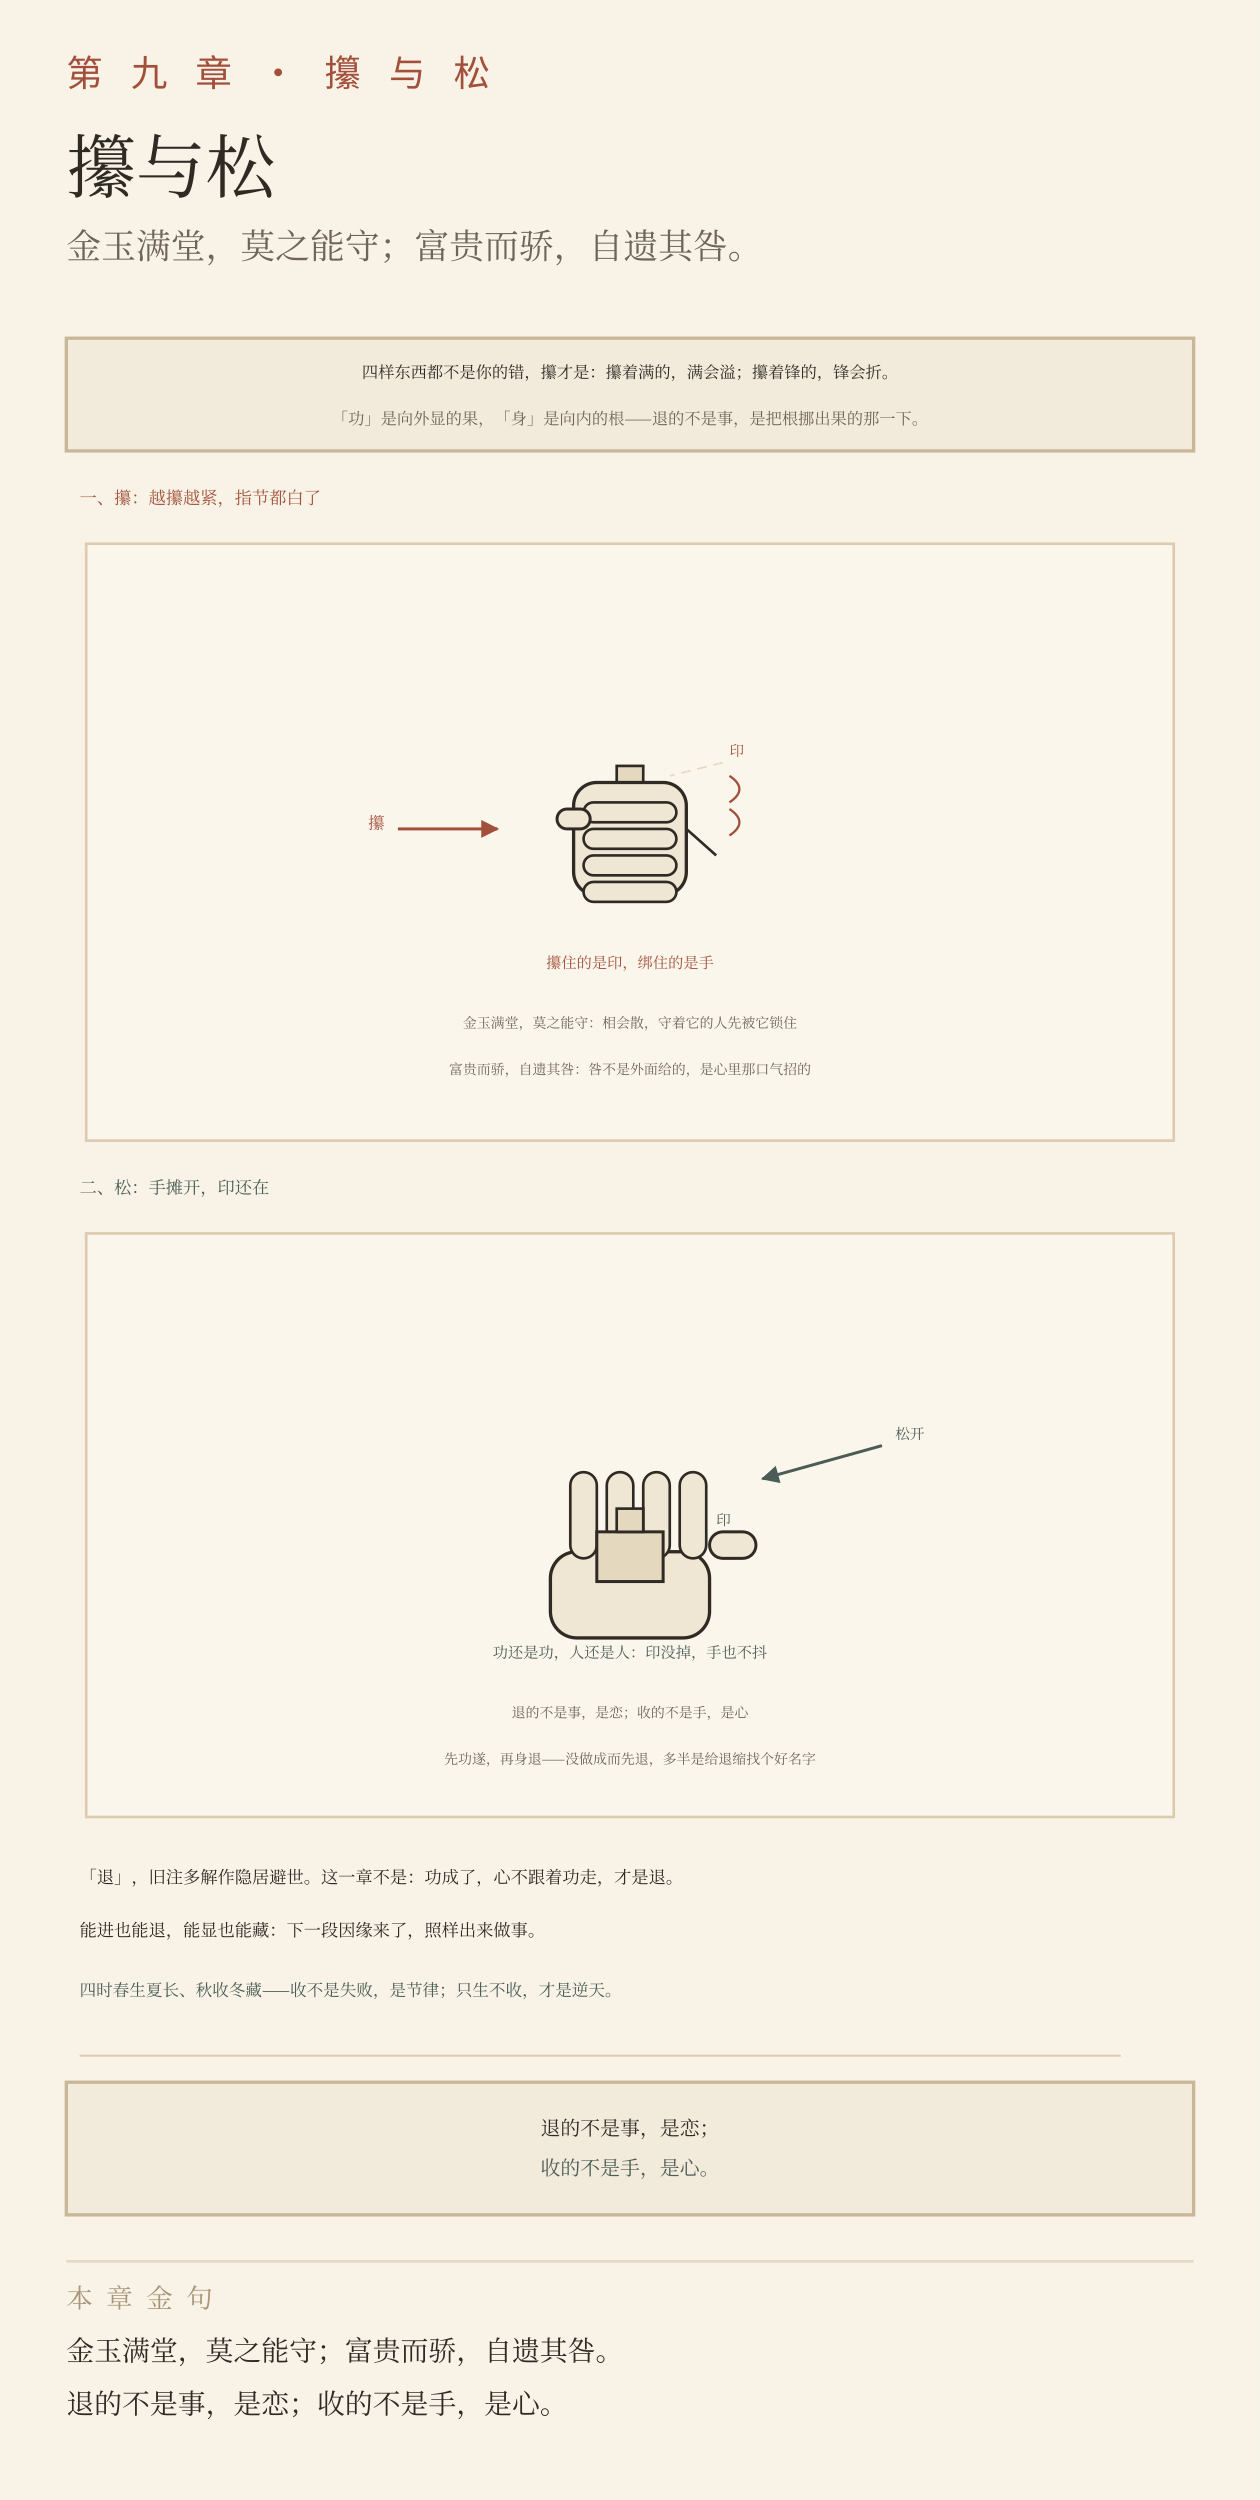
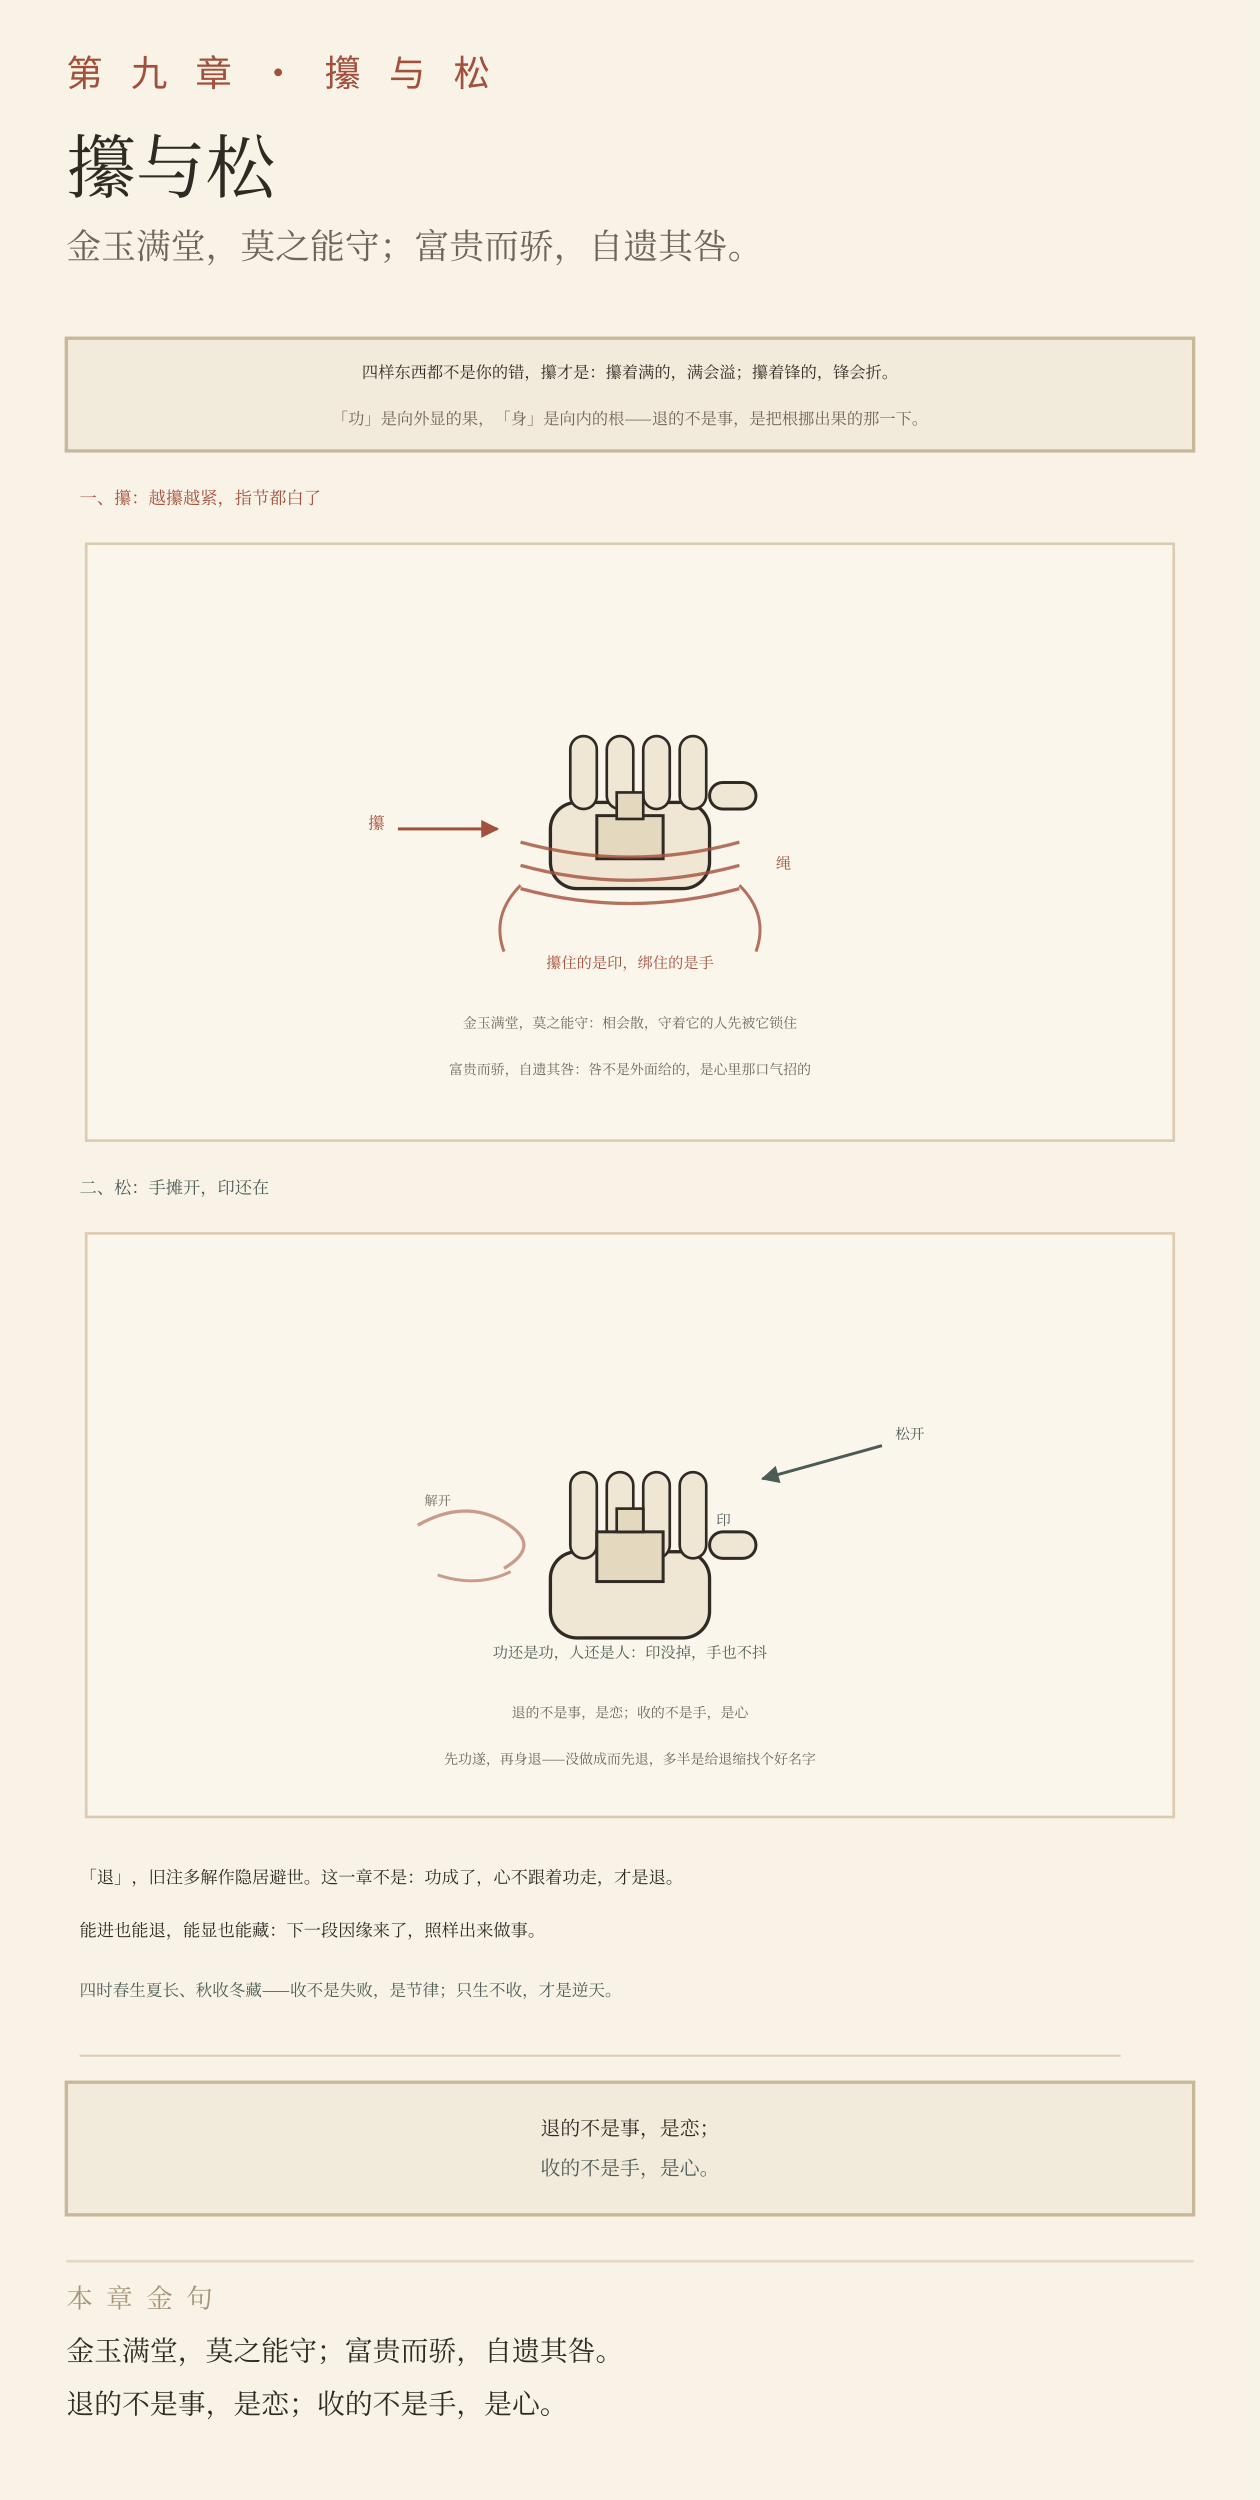
<svg xmlns="http://www.w3.org/2000/svg" viewBox="0 0 380 754" role="img" aria-label="攥着，就先被它绑住；松开，功还是功" font-family="'Noto Serif CJK SC','Noto Serif SC','Songti SC',serif">
  <defs>
    <marker id="arr" viewBox="0 0 10 10" refX="9" refY="5" markerWidth="6" markerHeight="6" orient="auto">
      <path d="M0 0 L10 5 L0 10 z" fill="#6E6459" />
    </marker>
    <marker id="arr2" viewBox="0 0 10 10" refX="9" refY="5" markerWidth="6" markerHeight="6" orient="auto">
      <path d="M0 0 L10 5 L0 10 z" fill="#4A5C55" />
    </marker>
    <marker id="arrL" viewBox="0 0 10 10" refX="1" refY="5" markerWidth="6" markerHeight="6" orient="auto">
      <path d="M10 0 L0 5 L10 10 z" fill="#4A5C55" />
    </marker>
    <marker id="arrS" viewBox="0 0 10 10" refX="9" refY="5" markerWidth="6" markerHeight="6" orient="auto">
      <path d="M0 0 L10 5 L0 10 z" fill="#A2503B" />
    </marker>
  </defs>
  <rect x="0" y="0" width="380" height="754" fill="#F8F3E6" />
  <text x="20" y="26" font-size="11" fill="#A2503B" font-family="'Noto Sans CJK SC','Noto Sans SC',sans-serif" letter-spacing="3">第 九 章 · 攥 与 松</text>
  <text x="20" y="58" font-size="21" fill="#2F2A24">攥与松</text>
  <text x="20" y="78" font-size="10.5" fill="#6E6459">金玉满堂，莫之能守；富贵而骄，自遗其咎。</text>
  <rect x="20" y="102" width="340" height="34" fill="#F2EADA" stroke="#C9B79A" stroke-width="1.0" />
  <text x="190" y="114" font-size="4.9" fill="#2F2A24" text-anchor="middle">四样东西都不是你的错，攥才是：攥着满的，满会溢；攥着锋的，锋会折。</text>
  <text x="190" y="128" font-size="4.9" fill="#6E6459" text-anchor="middle">「功」是向外显的果，「身」是向内的根——退的不是事，是把根挪出果的那一下。</text>
  <text x="24" y="152" font-size="5.2" fill="#A2503B">一、攥：越攥越紧，指节都白了</text>
  <rect x="26" y="164" width="328" height="180" fill="#FBF6EC" stroke="#DCCBB0" stroke-width="0.8" />
-   <rect x="180" y="238" width="20" height="15" fill="#E4D8BF" stroke="#2F2A24" stroke-width="0.9" />
-   <rect x="186" y="231" width="8" height="7" fill="#E4D8BF" stroke="#2F2A24" stroke-width="0.8" />
-   <rect x="173" y="236" width="34" height="34" rx="7" fill="#EFE6D4" stroke="#2F2A24" stroke-width="1.0" />
-   <rect x="176" y="242" width="28" height="6" rx="3" fill="#EFE6D4" stroke="#2F2A24" stroke-width="0.8" />
-   <rect x="176" y="250" width="28" height="6" rx="3" fill="#EFE6D4" stroke="#2F2A24" stroke-width="0.8" />
-   <rect x="176" y="258" width="28" height="6" rx="3" fill="#EFE6D4" stroke="#2F2A24" stroke-width="0.8" />
-   <rect x="176" y="266" width="28" height="6" rx="3" fill="#EFE6D4" stroke="#2F2A24" stroke-width="0.8" />
-   <rect x="168" y="244" width="10" height="6" rx="3" fill="#EFE6D4" stroke="#2F2A24" stroke-width="0.9" />
-   <line x1="207" y1="250" x2="216" y2="258" stroke="#2F2A24" stroke-width="0.8" />
-   <path d="M220,234 q6,4 0,8" fill="none" stroke="#A2503B" stroke-width="0.7" />
-   <path d="M220,244 q6,4 0,8" fill="none" stroke="#A2503B" stroke-width="0.7" />
-   <text x="220" y="228" font-size="4.4" fill="#A2503B">印</text>
-   <line x1="218" y1="230" x2="202" y2="234" stroke="#E6D8C2" stroke-width="0.5" stroke-dasharray="3 2" />
+   <rect x="166" y="242" width="48" height="26" rx="8" fill="#EFE6D4" stroke="#2F2A24" stroke-width="1.0" />
+   <rect x="172" y="222" width="8" height="22" rx="4" fill="#EFE6D4" stroke="#2F2A24" stroke-width="0.8" />
+   <rect x="183" y="222" width="8" height="22" rx="4" fill="#EFE6D4" stroke="#2F2A24" stroke-width="0.8" />
+   <rect x="194" y="222" width="8" height="22" rx="4" fill="#EFE6D4" stroke="#2F2A24" stroke-width="0.8" />
+   <rect x="205" y="222" width="8" height="22" rx="4" fill="#EFE6D4" stroke="#2F2A24" stroke-width="0.8" />
+   <rect x="214" y="236" width="14" height="8" rx="4" fill="#EFE6D4" stroke="#2F2A24" stroke-width="0.9" />
+   <rect x="180" y="246" width="20" height="13" fill="#E4D8BF" stroke="#2F2A24" stroke-width="0.9" />
+   <rect x="186" y="239" width="8" height="8" fill="#E4D8BF" stroke="#2F2A24" stroke-width="0.8" />
+   <path d="M157,254 q33,9 66,0" fill="none" stroke="#A2503B" stroke-width="1.0" opacity="0.8" />
+   <path d="M157,261 q33,9 66,0" fill="none" stroke="#A2503B" stroke-width="1.0" opacity="0.8" />
+   <path d="M157,268 q33,9 66,0" fill="none" stroke="#A2503B" stroke-width="1.0" opacity="0.8" />
+   <path d="M157,267 q-9,9 -5,20" fill="none" stroke="#A2503B" stroke-width="0.9" opacity="0.8" />
+   <path d="M223,267 q9,9 5,20" fill="none" stroke="#A2503B" stroke-width="0.9" opacity="0.8" />
+   <text x="234" y="262" font-size="4.6" fill="#A2503B">绳</text>
  <line x1="120" y1="250" x2="150" y2="250" stroke="#A2503B" stroke-width="0.9" marker-end="url(#arrS)" />
  <text x="116" y="250" font-size="5.0" fill="#A2503B" text-anchor="end">攥</text>
  <text x="190" y="292" font-size="4.6" fill="#A2503B" text-anchor="middle">攥住的是印，绑住的是手</text>
  <text x="190" y="310" font-size="4.2" fill="#6E6459" text-anchor="middle">金玉满堂，莫之能守：相会散，守着它的人先被它锁住</text>
  <text x="190" y="324" font-size="4.2" fill="#6E6459" text-anchor="middle">富贵而骄，自遗其咎：咎不是外面给的，是心里那口气招的</text>
  <text x="24" y="360" font-size="5.2" fill="#4A5C55">二、松：手摊开，印还在</text>
  <rect x="26" y="372" width="328" height="176" fill="#FBF6EC" stroke="#DCCBB0" stroke-width="0.8" />
  <rect x="166" y="468" width="48" height="26" rx="8" fill="#EFE6D4" stroke="#2F2A24" stroke-width="1.0" />
  <rect x="172" y="444" width="8" height="26" rx="4" fill="#EFE6D4" stroke="#2F2A24" stroke-width="0.8" />
  <rect x="183" y="444" width="8" height="26" rx="4" fill="#EFE6D4" stroke="#2F2A24" stroke-width="0.8" />
  <rect x="194" y="444" width="8" height="26" rx="4" fill="#EFE6D4" stroke="#2F2A24" stroke-width="0.8" />
  <rect x="205" y="444" width="8" height="26" rx="4" fill="#EFE6D4" stroke="#2F2A24" stroke-width="0.8" />
  <rect x="214" y="462" width="14" height="8" rx="4" fill="#EFE6D4" stroke="#2F2A24" stroke-width="0.9" />
  <rect x="180" y="462" width="20" height="15" fill="#E4D8BF" stroke="#2F2A24" stroke-width="0.9" />
  <rect x="186" y="455" width="8" height="7" fill="#E4D8BF" stroke="#2F2A24" stroke-width="0.8" />
  <text x="216" y="460" font-size="4.4" fill="#4A5C55">印</text>
+   <path d="M126,460 q14,-8 26,-1 q12,7 0,14" fill="none" stroke="#A2503B" stroke-width="1.0" opacity="0.55" />
+   <path d="M132,475 q12,4 22,-1" fill="none" stroke="#A2503B" stroke-width="0.9" opacity="0.55" />
+   <text x="132" y="454" font-size="4.0" fill="#6E6459" text-anchor="middle">解开</text>
  <line x1="266" y1="436" x2="230" y2="446" stroke="#4A5C55" stroke-width="0.9" marker-end="url(#arr2)" />
  <text x="270" y="434" font-size="4.4" fill="#4A5C55">松开</text>
  <text x="190" y="500" font-size="4.6" fill="#4A5C55" text-anchor="middle">功还是功，人还是人：印没掉，手也不抖</text>
  <text x="190" y="518" font-size="4.2" fill="#6E6459" text-anchor="middle">退的不是事，是恋；收的不是手，是心</text>
  <text x="190" y="532" font-size="4.2" fill="#6E6459" text-anchor="middle">先功遂，再身退——没做成而先退，多半是给退缩找个好名字</text>
  <text x="24" y="568" font-size="5.2" fill="#2F2A24">「退」，旧注多解作隐居避世。这一章不是：功成了，心不跟着功走，才是退。</text>
  <text x="24" y="584" font-size="5.2" fill="#2F2A24">能进也能退，能显也能藏：下一段因缘来了，照样出来做事。</text>
  <text x="24" y="602" font-size="5.0" fill="#4A5C55">四时春生夏长、秋收冬藏——收不是失败，是节律；只生不收，才是逆天。</text>
  <line x1="24" y1="620" x2="338" y2="620" stroke="#DCCBB0" stroke-width="0.6" />
  <rect x="20" y="628" width="340" height="40" fill="#F2EADA" stroke="#C9B79A" stroke-width="1.0" />
  <text x="190" y="644" font-size="6.0" fill="#2F2A24" text-anchor="middle">退的不是事，是恋；</text>
  <text x="190" y="656" font-size="6.0" fill="#4A5C55" text-anchor="middle">收的不是手，是心。</text>
  <line x1="20" y1="682" x2="360" y2="682" stroke="#E6D8C2" stroke-width="0.8" />
  <text x="20" y="696" font-size="8.0" fill="#A89577" letter-spacing="1">本 章 金 句</text>
  <text x="20" y="712" font-size="8.4" fill="#2F2A24">金玉满堂，莫之能守；富贵而骄，自遗其咎。</text>
  <text x="20" y="728" font-size="8.4" fill="#2F2A24">退的不是事，是恋；收的不是手，是心。</text>
</svg>
